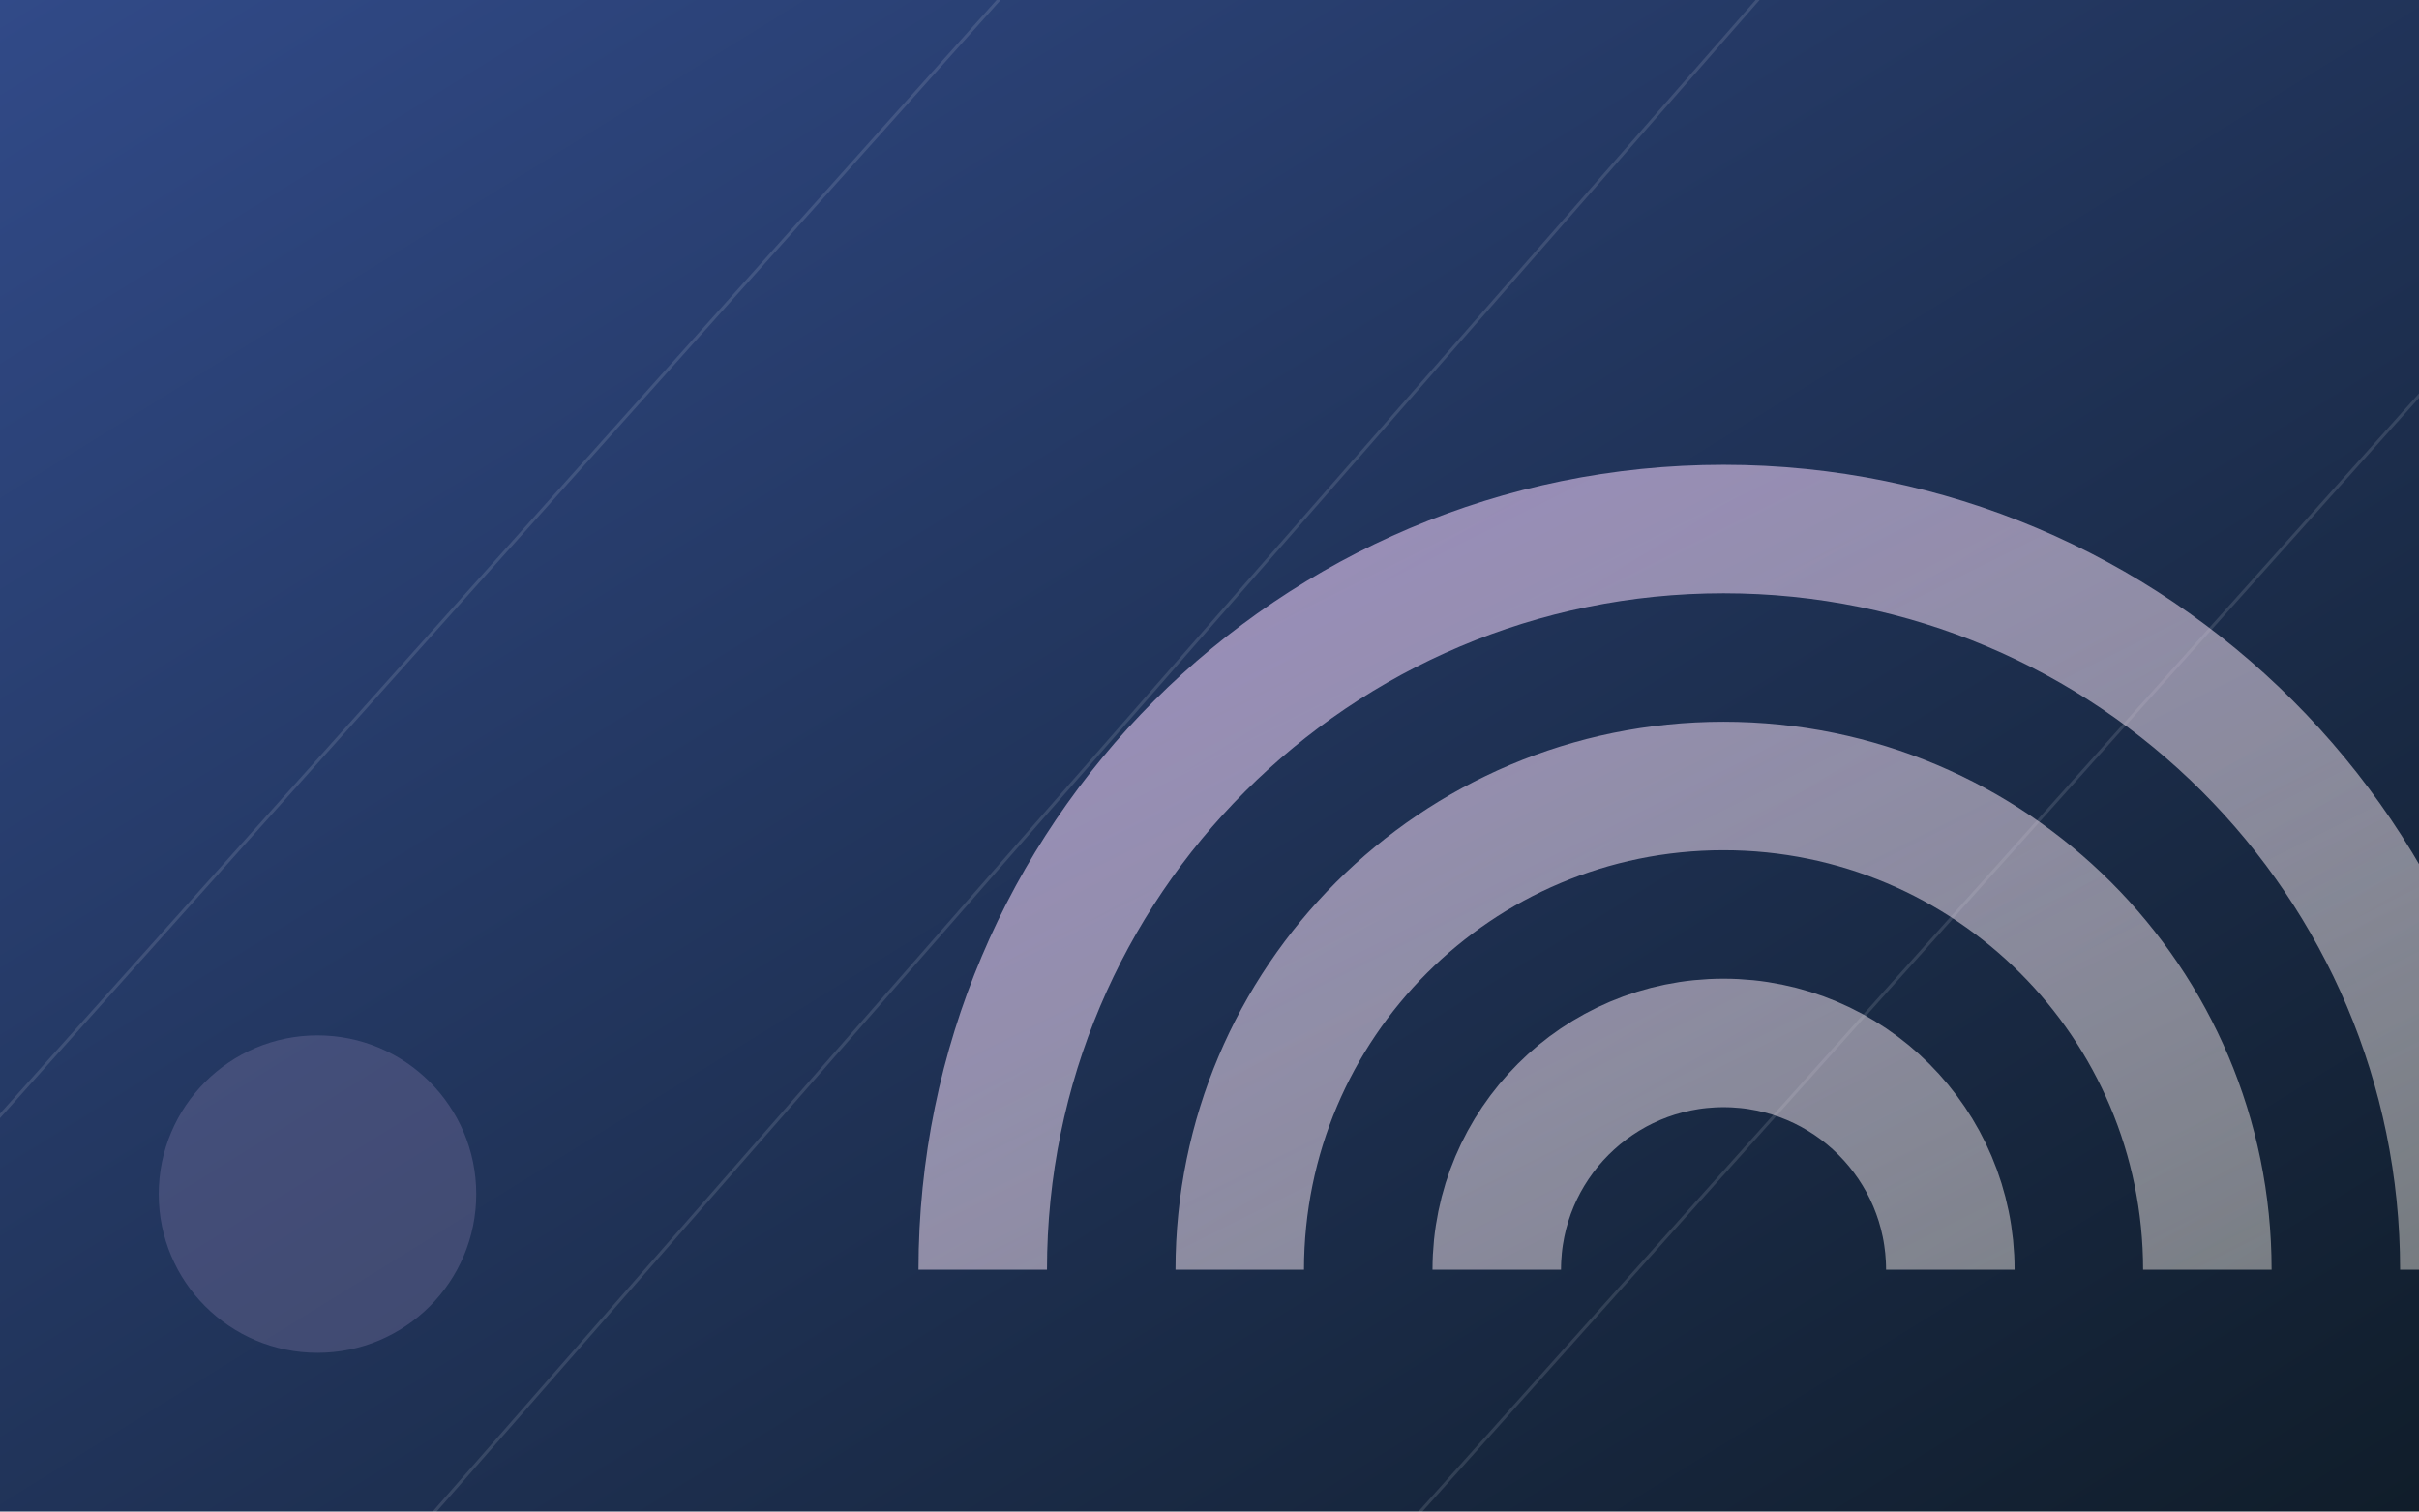
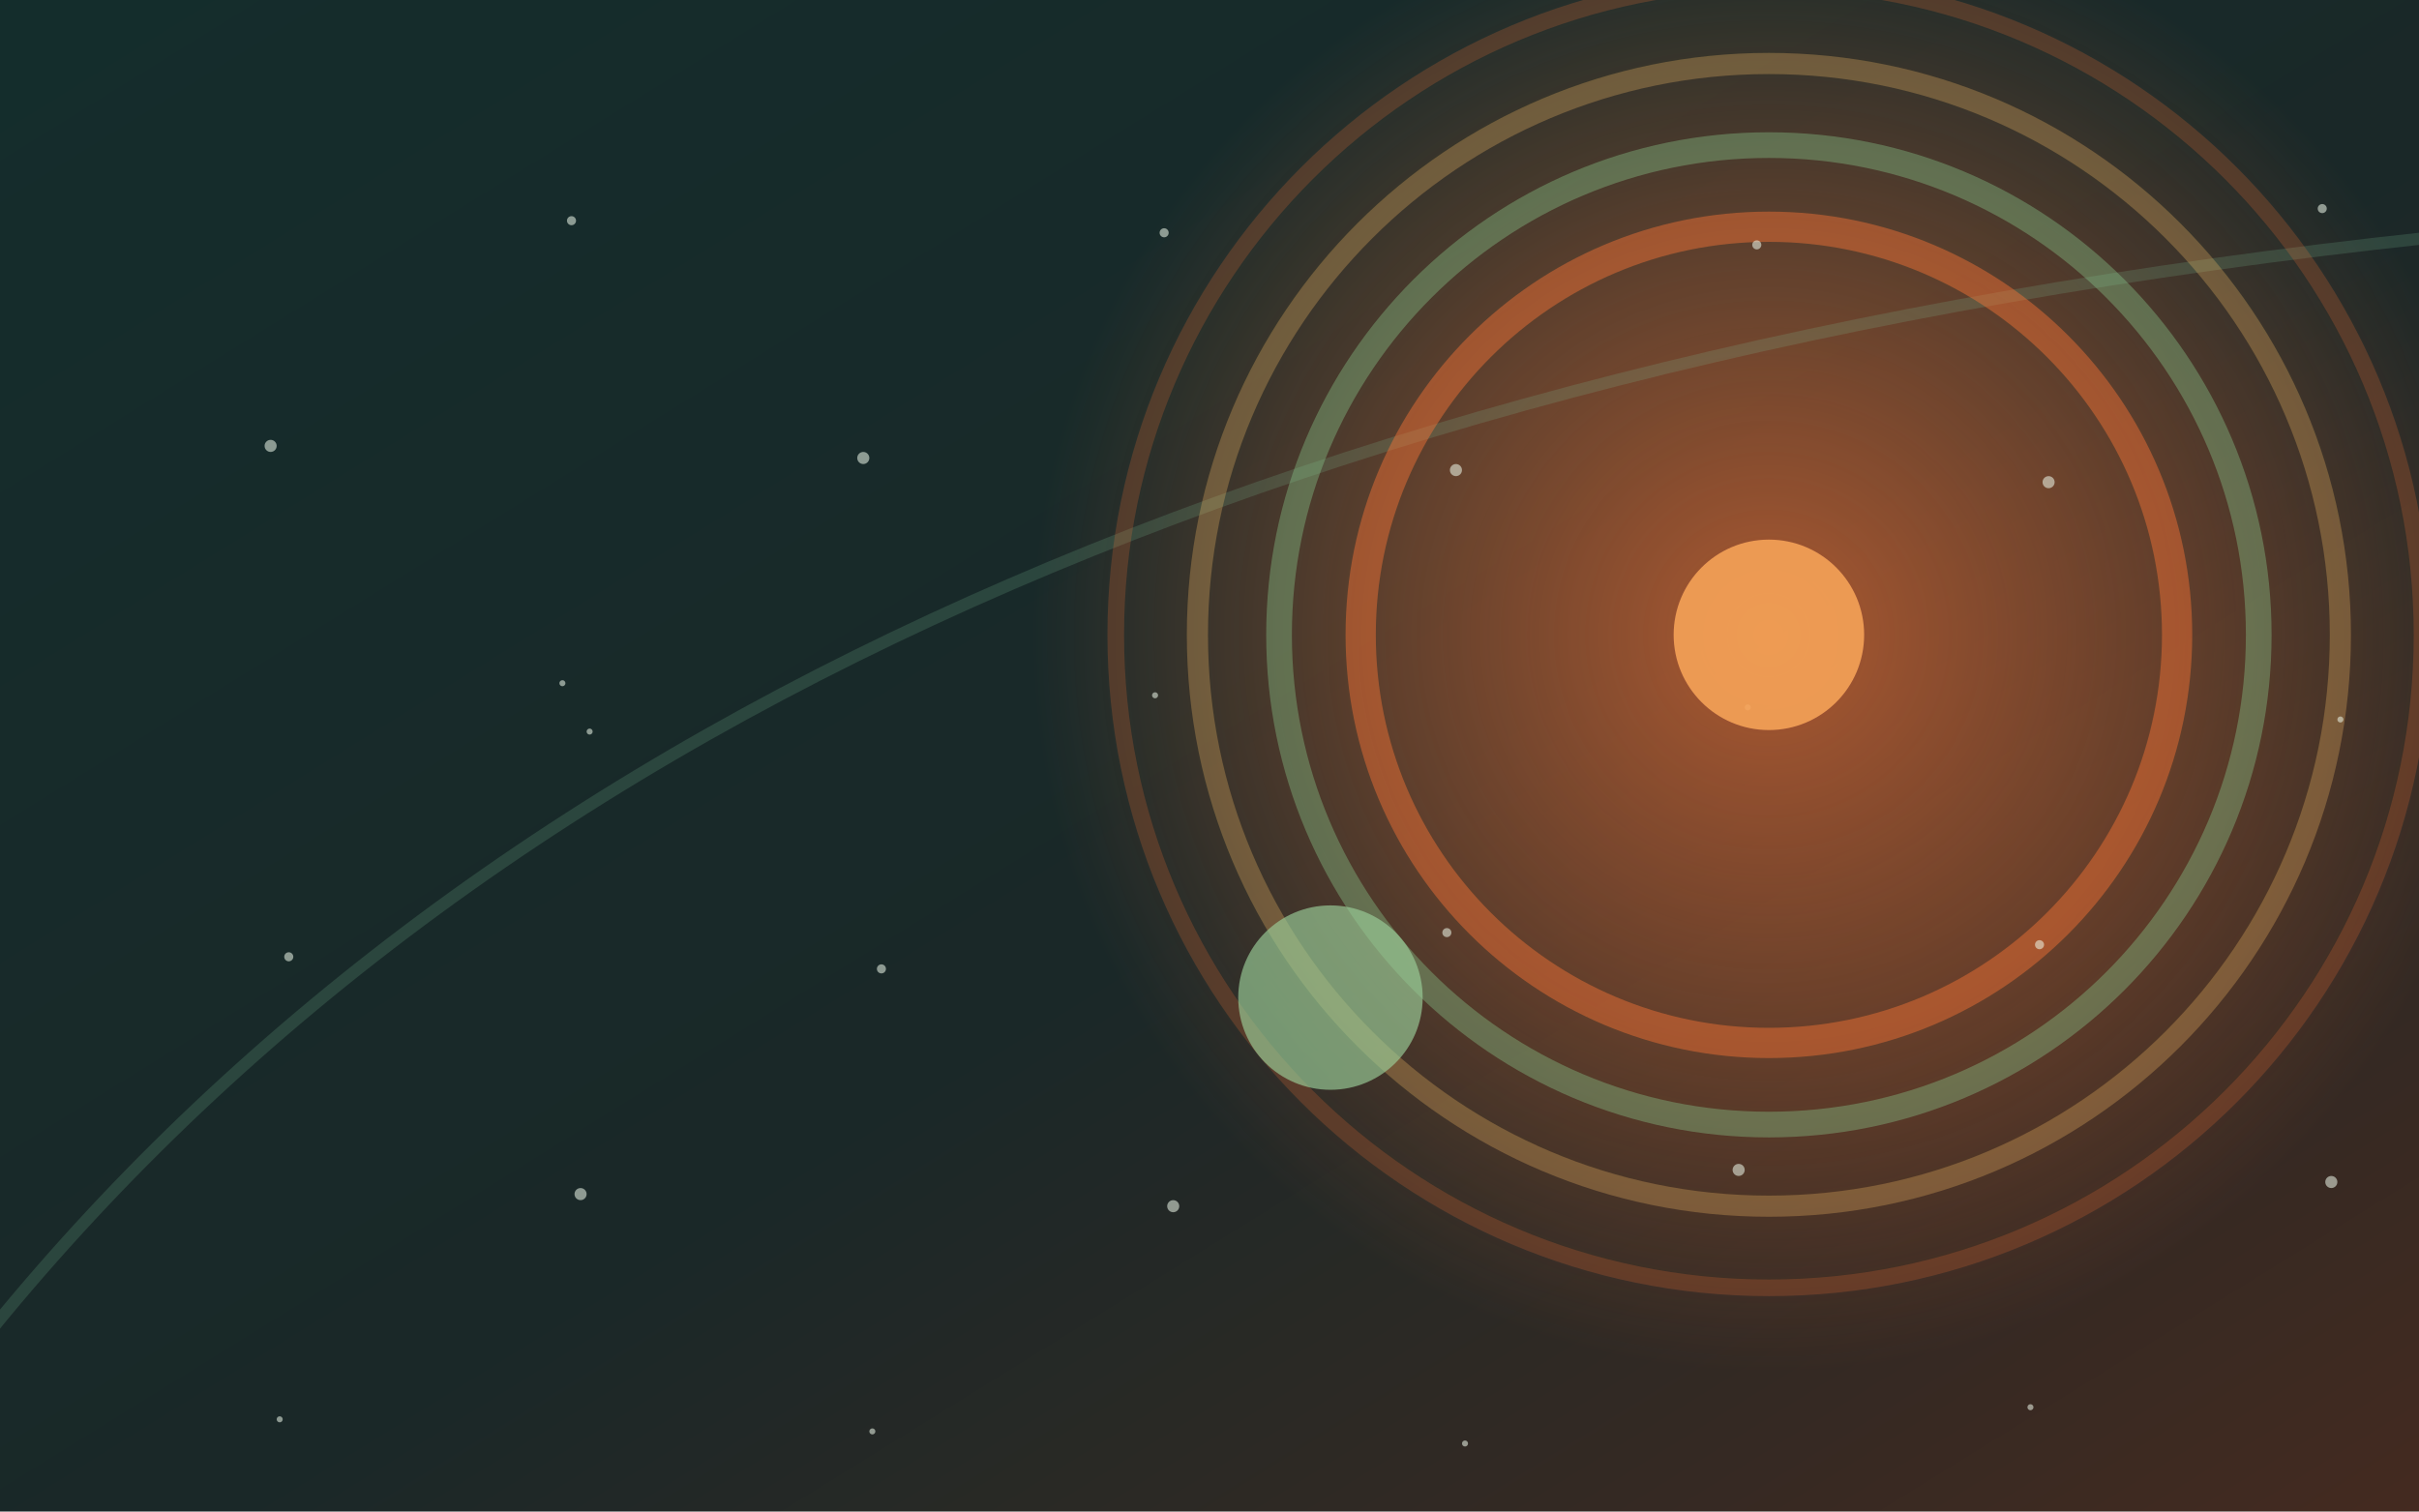
- <svg xmlns="http://www.w3.org/2000/svg" viewBox="0 0 1600 1000" role="img" aria-label="Abstract project cover">
+ <svg xmlns="http://www.w3.org/2000/svg" viewBox="0 0 1600 1000" role="img" aria-label="Illustrative orange and green cosmic project cover">
  <defs>
    <linearGradient id="bg" x2="1" y2="1">
-       <stop stop-color="#314a88" />
-       <stop offset="1" stop-color="#101d2a" />
+       <stop stop-color="#142d2c" />
+       <stop offset=".55" stop-color="#1a2828" />
+       <stop offset="1" stop-color="#442a20" />
    </linearGradient>
-     <linearGradient id="accent" x2="1" y2="1">
-       <stop stop-color="#b7a0d3" />
-       <stop offset="1" stop-color="#f2eee2" stop-opacity=".55" />
-     </linearGradient>
+     <radialGradient id="glow">
+       <stop stop-color="#f97336" stop-opacity=".65" />
+       <stop offset="1" stop-color="#f97336" stop-opacity="0" />
+     </radialGradient>
  </defs>
-   <path fill="url(#bg)" d="M0 0h1600v1000H0z" />
-   <path d="M-100 850 750-100M200 1100 1250-100M850 1100 1700 150" fill="none" stroke="#fff" stroke-width="2" opacity=".12" />
-   <path d="M650 840a490 490 0 0 1 980 0M820 840a320 320 0 0 1 640 0M990 840a150 150 0 0 1 300 0" fill="none" stroke="url(#accent)" stroke-width="85" opacity=".8" />
-   <circle cx="210" cy="790" r="105" fill="#b7a0d3" opacity=".22" />
+   <rect width="1600" height="1000" fill="url(#bg)" />
+   <circle cx="1170" cy="420" r="490" fill="url(#glow)" />
+   <path d="M-6 880 Q 500 258 1680 150" fill="none" stroke="#82c99c" stroke-width="8" opacity=".18" />
+   <circle cx="1170" cy="420" r="270" fill="none" stroke="#f97336" stroke-width="20" opacity="0.45" />
+   <circle cx="1170" cy="420" r="324" fill="none" stroke="#8bcf91" stroke-width="17" opacity="0.37" />
+   <circle cx="1170" cy="420" r="378" fill="none" stroke="#f7bc66" stroke-width="14" opacity="0.29" />
+   <circle cx="1170" cy="420" r="432" fill="none" stroke="#f97336" stroke-width="11" opacity="0.21" />
+   <circle cx="390" cy="484" r="2" fill="#ecf7e9" opacity=".55" />
+   <circle cx="583" cy="641" r="3" fill="#ecf7e9" opacity=".55" />
+   <circle cx="776" cy="798" r="4" fill="#ecf7e9" opacity=".55" />
+   <circle cx="969" cy="955" r="2" fill="#ecf7e9" opacity=".55" />
+   <circle cx="1162" cy="162" r="3" fill="#ecf7e9" opacity=".55" />
+   <circle cx="1355" cy="319" r="4" fill="#ecf7e9" opacity=".55" />
+   <circle cx="1548" cy="476" r="2" fill="#ecf7e9" opacity=".55" />
+   <circle cx="191" cy="633" r="3" fill="#ecf7e9" opacity=".55" />
+   <circle cx="384" cy="790" r="4" fill="#ecf7e9" opacity=".55" />
+   <circle cx="577" cy="947" r="2" fill="#ecf7e9" opacity=".55" />
+   <circle cx="770" cy="154" r="3" fill="#ecf7e9" opacity=".55" />
+   <circle cx="963" cy="311" r="4" fill="#ecf7e9" opacity=".55" />
+   <circle cx="1156" cy="468" r="2" fill="#ecf7e9" opacity=".55" />
+   <circle cx="1349" cy="625" r="3" fill="#ecf7e9" opacity=".55" />
+   <circle cx="1542" cy="782" r="4" fill="#ecf7e9" opacity=".55" />
+   <circle cx="185" cy="939" r="2" fill="#ecf7e9" opacity=".55" />
+   <circle cx="378" cy="146" r="3" fill="#ecf7e9" opacity=".55" />
+   <circle cx="571" cy="303" r="4" fill="#ecf7e9" opacity=".55" />
+   <circle cx="764" cy="460" r="2" fill="#ecf7e9" opacity=".55" />
+   <circle cx="957" cy="617" r="3" fill="#ecf7e9" opacity=".55" />
+   <circle cx="1150" cy="774" r="4" fill="#ecf7e9" opacity=".55" />
+   <circle cx="1343" cy="931" r="2" fill="#ecf7e9" opacity=".55" />
+   <circle cx="1536" cy="138" r="3" fill="#ecf7e9" opacity=".55" />
+   <circle cx="179" cy="295" r="4" fill="#ecf7e9" opacity=".55" />
+   <circle cx="372" cy="452" r="2" fill="#ecf7e9" opacity=".55" />
+   <circle cx="1170" cy="420" r="63" fill="#f5a257" opacity=".9" />
+   <circle cx="880" cy="660" r="61" fill="#9bd09a" opacity=".65" />
</svg>
